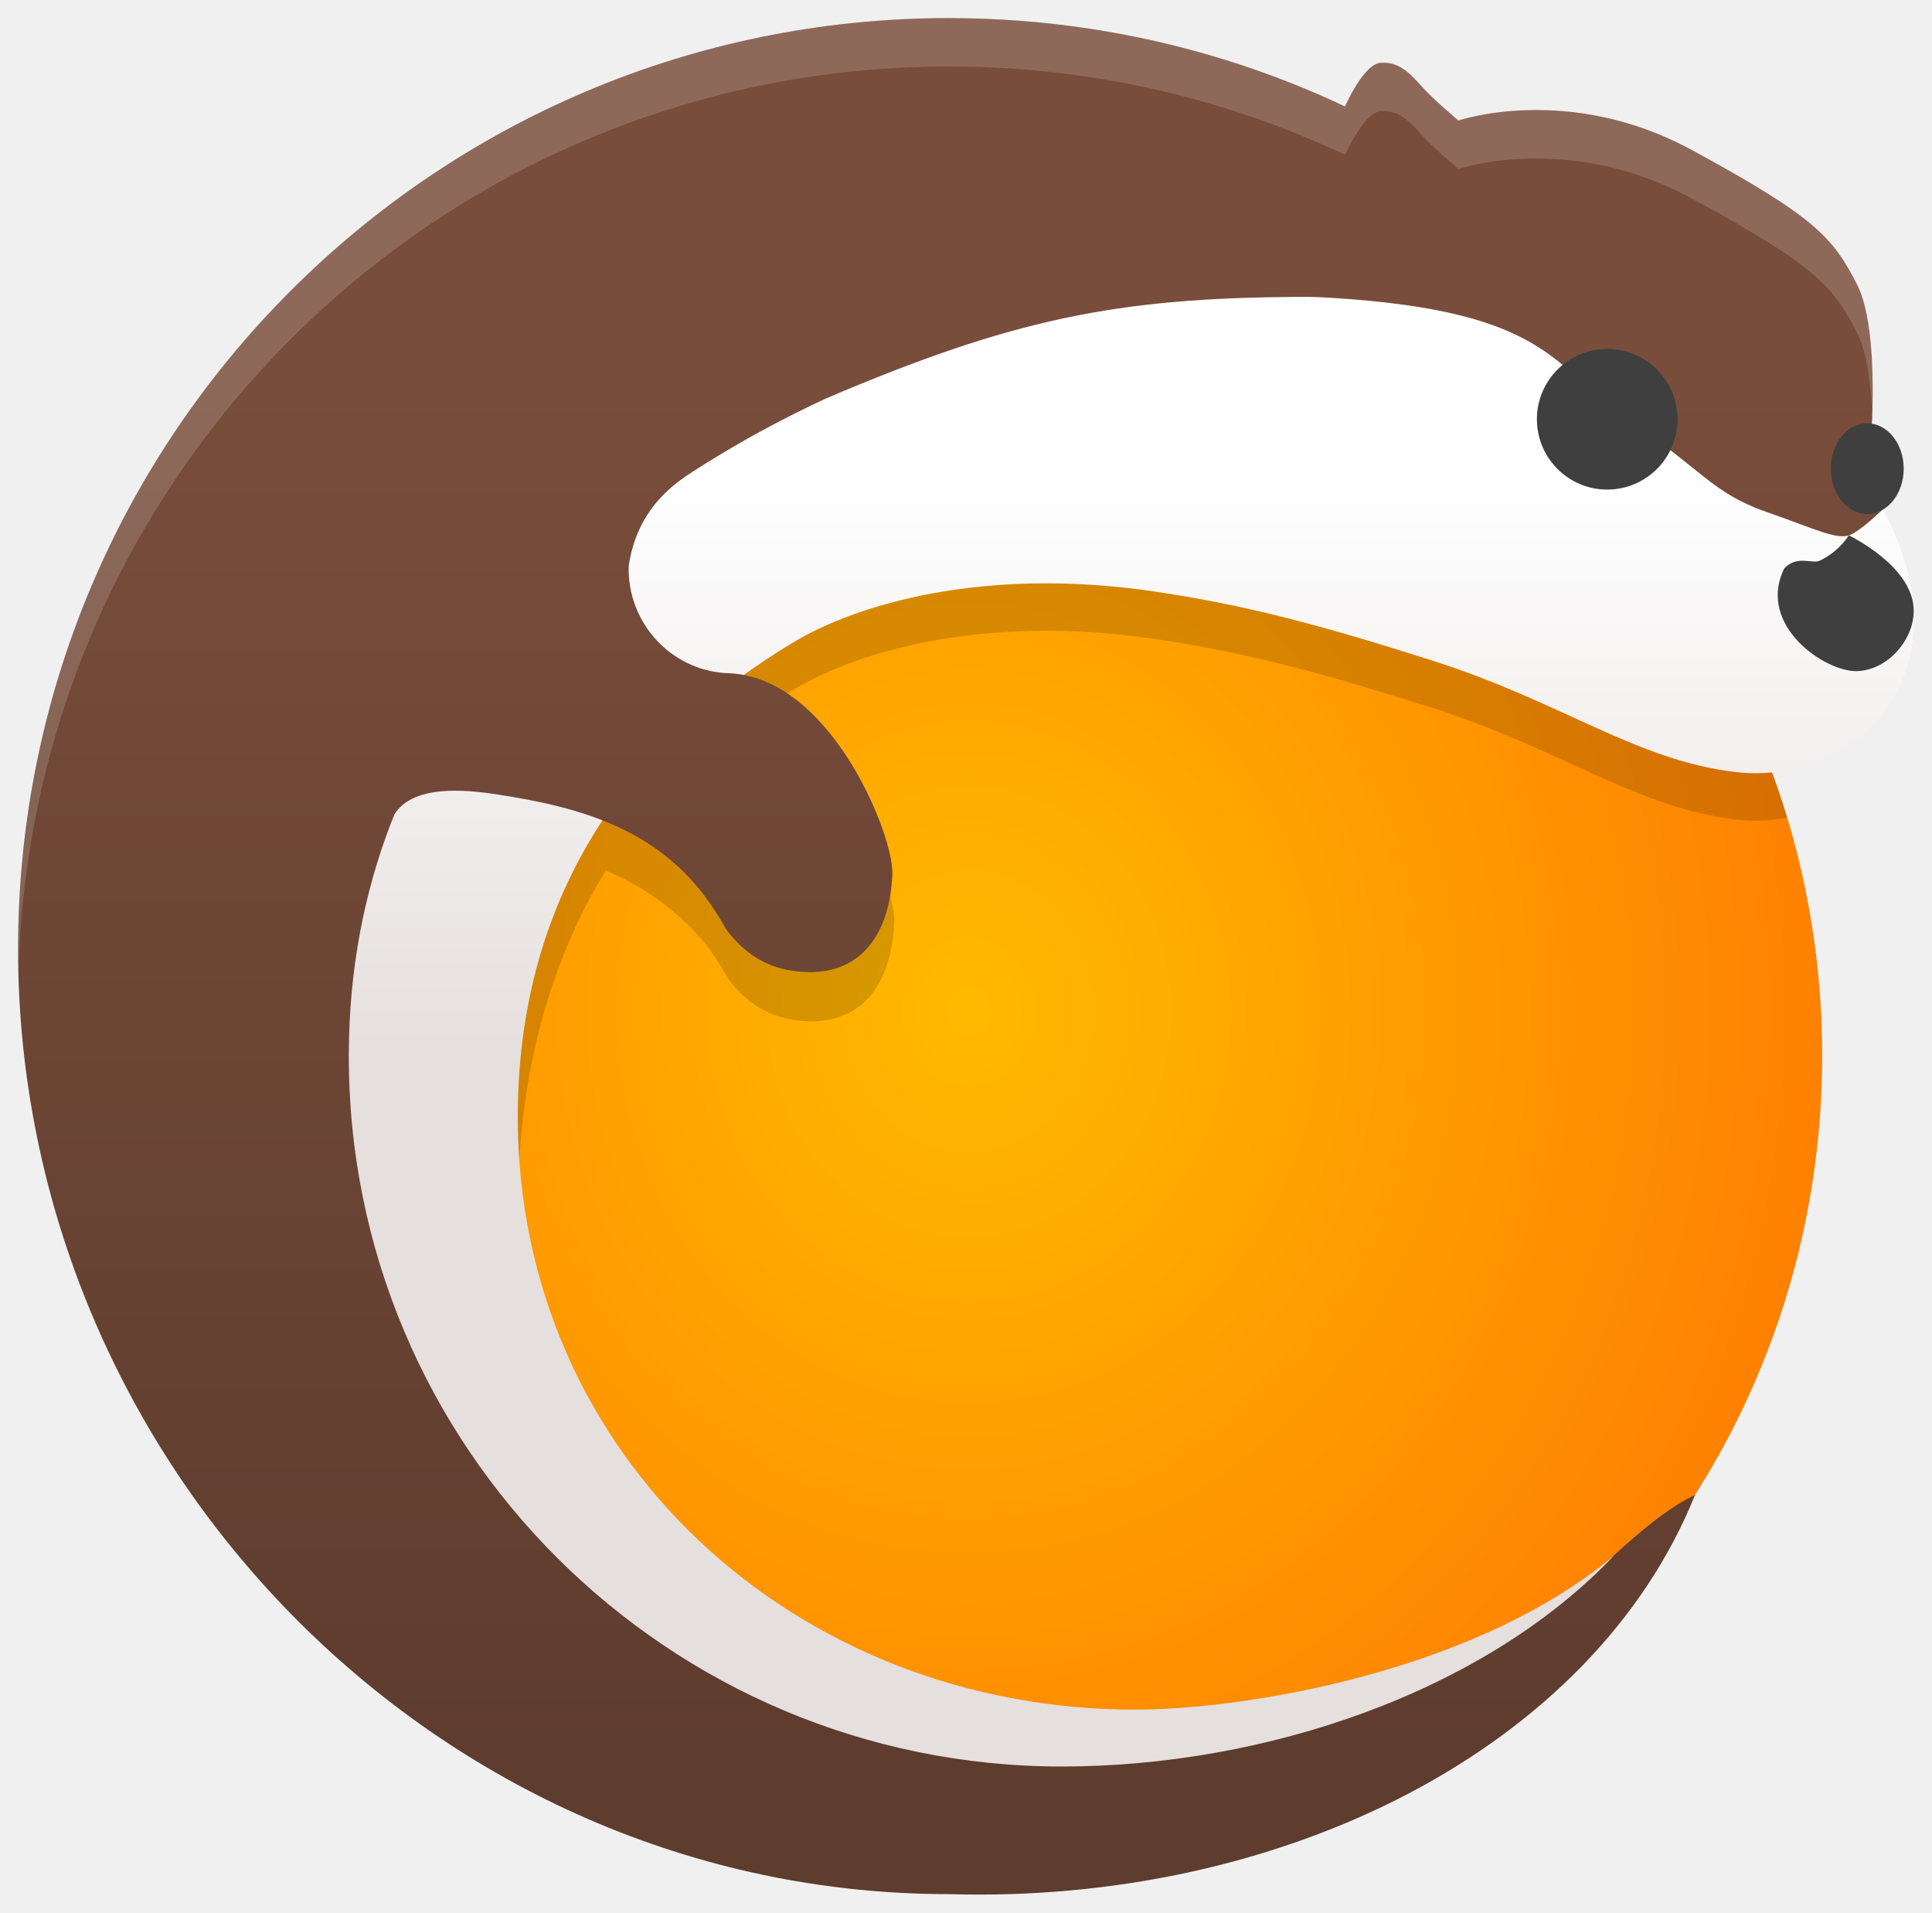
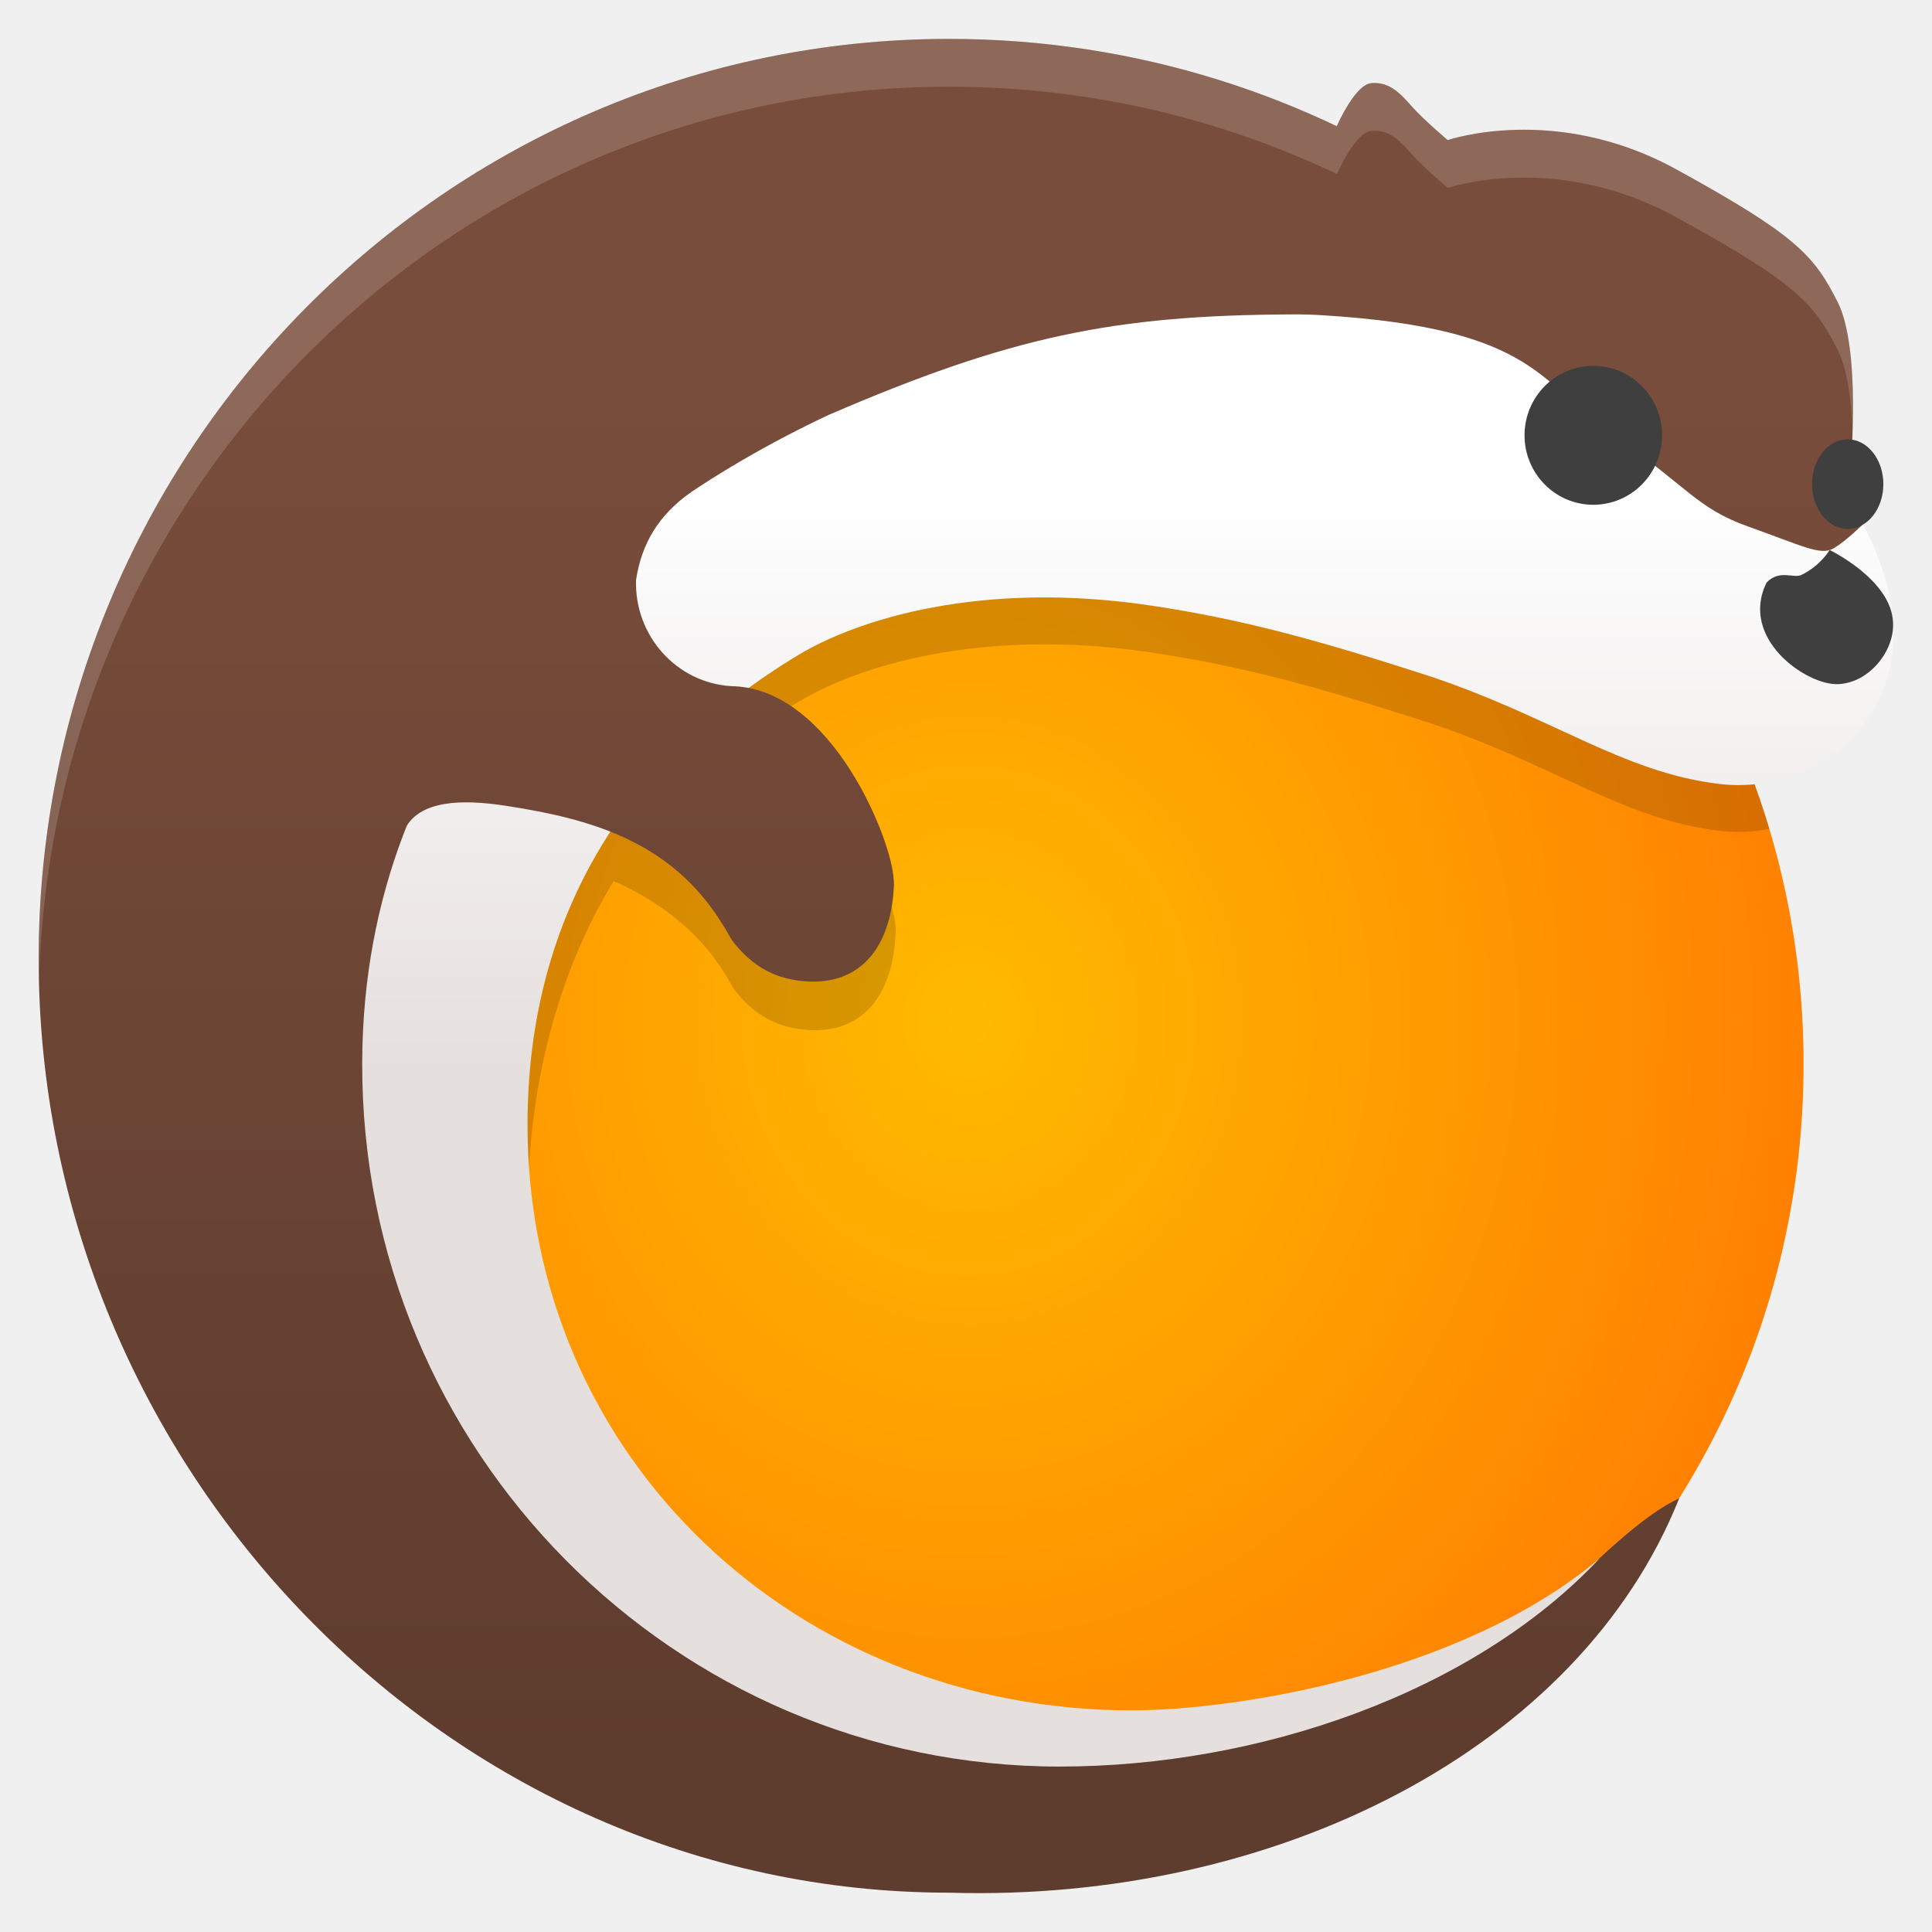
- <svg xmlns="http://www.w3.org/2000/svg" xmlns:xlink="http://www.w3.org/1999/xlink" width="213.734" height="211.559" id="svg2" version="1.1">
-   <defs id="defs4">
+ <svg xmlns="http://www.w3.org/2000/svg" xmlns:xlink="http://www.w3.org/1999/xlink" width="256" height="256" version="1.1" viewBox="0 0 256 256" id="svg30">
+   <defs id="defs34">
    <linearGradient id="linearGradient4520">
-       <stop style="stop-color:#794d3b;stop-opacity:1;" offset="0" id="stop4522" />
-       <stop style="stop-color:#5e3c2e;stop-opacity:1;" offset="1" id="stop4524" />
-     </linearGradient>
-     <linearGradient id="linearGradient4477">
-       <stop style="stop-color:#794d3b;stop-opacity:1;" offset="0" id="stop4479" />
-       <stop style="stop-color:#5e3c2e;stop-opacity:1;" offset="1" id="stop4481" />
+       <stop id="stop4522" offset="0" style="stop-color:#794d3b;stop-opacity:1;" />
+       <stop id="stop4524" offset="1" style="stop-color:#5e3c2e;stop-opacity:1;" />
    </linearGradient>
    <linearGradient id="linearGradient4214">
-       <stop style="stop-color:#e5dfdd;stop-opacity:1;" offset="0" id="stop4216" />
-       <stop style="stop-color:#ffffff;stop-opacity:1;" offset="1" id="stop4218" />
+       <stop id="stop4216" offset="0" style="stop-color:#e5dfdd;stop-opacity:1;" />
+       <stop id="stop4218" offset="1" style="stop-color:#ffffff;stop-opacity:1;" />
    </linearGradient>
    <linearGradient id="linearGradient4146">
-       <stop style="stop-color:#ffba00;stop-opacity:1;" offset="0" id="stop4148" />
-       <stop style="stop-color:#ff7f02;stop-opacity:1;" offset="1" id="stop4150" />
+       <stop id="stop4148" offset="0" style="stop-color:#ffba00;stop-opacity:1;" />
+       <stop id="stop4150" offset="1" style="stop-color:#ff7f02;stop-opacity:1;" />
    </linearGradient>
-     <linearGradient id="linearGradient4214-8">
-       <stop style="stop-color:#e5dfdd;stop-opacity:1;" offset="0" id="stop4216-2" />
-       <stop style="stop-color:#ffffff;stop-opacity:1;" offset="1" id="stop4218-6" />
-     </linearGradient>
-     <radialGradient xlink:href="#linearGradient4146-2" id="radialGradient4354-0" gradientUnits="userSpaceOnUse" gradientTransform="matrix(1.267778,0.01426727,-0.01587862,1.410295,-99.3015,42.05801)" cx="365.896" cy="-121.309" fx="365.896" fy="-121.309" r="77.057" />
-     <linearGradient id="linearGradient4146-2">
-       <stop style="stop-color:#ffba00;stop-opacity:1;" offset="0" id="stop4148-0" />
-       <stop style="stop-color:#ff7f02;stop-opacity:1;" offset="1" id="stop4150-8" />
-     </linearGradient>
-     <linearGradient id="linearGradient4146-2-0">
-       <stop style="stop-color:#ffba00;stop-opacity:1;" offset="0" id="stop4148-0-5" />
-       <stop style="stop-color:#ff7f02;stop-opacity:1;" offset="1" id="stop4150-8-5" />
-     </linearGradient>
-     <linearGradient xlink:href="#linearGradient4214" id="linearGradient4468" gradientUnits="userSpaceOnUse" x1="369.239" y1="-117.549" x2="423.442" y2="-171.752" gradientTransform="translate(0,564.6657)" />
-     <radialGradient xlink:href="#linearGradient4146" id="radialGradient4475" gradientUnits="userSpaceOnUse" gradientTransform="matrix(1.267778,0.01426727,-0.01587862,1.410295,-99.3015,606.7237)" cx="365.896" cy="-121.309" fx="365.896" fy="-121.309" r="77.057" />
-     <linearGradient xlink:href="#linearGradient4520" id="linearGradient4526" x1="332.25" y1="369.857" x2="332.25" y2="522.875" gradientUnits="userSpaceOnUse" />
-     <linearGradient xlink:href="#linearGradient4520" id="linearGradient4528" x1="332.25" y1="369.857" x2="332.25" y2="522.875" gradientUnits="userSpaceOnUse" />
-     <linearGradient xlink:href="#linearGradient4520" id="linearGradient4530" x1="332.25" y1="369.857" x2="332.25" y2="522.875" gradientUnits="userSpaceOnUse" />
-     <radialGradient xlink:href="#linearGradient4146-4" id="radialGradient4544-0" gradientUnits="userSpaceOnUse" gradientTransform="matrix(1.267778,0.01426727,-0.01587862,1.410295,-99.3015,606.7237)" cx="365.896" cy="-121.309" fx="365.896" fy="-121.309" r="77.057" />
-     <linearGradient id="linearGradient4146-4">
-       <stop style="stop-color:#ffba00;stop-opacity:1;" offset="0" id="stop4148-2" />
-       <stop style="stop-color:#ff7f02;stop-opacity:1;" offset="1" id="stop4150-1" />
-     </linearGradient>
-     <linearGradient xlink:href="#linearGradient4520-7" id="linearGradient4546-2" gradientUnits="userSpaceOnUse" x1="332.25" y1="369.857" x2="332.25" y2="522.875" />
-     <linearGradient id="linearGradient4520-7">
-       <stop style="stop-color:#794d3b;stop-opacity:1;" offset="0" id="stop4522-7" />
-       <stop style="stop-color:#5e3c2e;stop-opacity:1;" offset="1" id="stop4524-9" />
-     </linearGradient>
-     <linearGradient xlink:href="#linearGradient4520-7" id="linearGradient4548-5" gradientUnits="userSpaceOnUse" x1="332.25" y1="369.857" x2="332.25" y2="522.875" />
-     <linearGradient id="linearGradient4929">
-       <stop style="stop-color:#794d3b;stop-opacity:1;" offset="0" id="stop4931" />
-       <stop style="stop-color:#5e3c2e;stop-opacity:1;" offset="1" id="stop4933" />
-     </linearGradient>
-     <linearGradient xlink:href="#linearGradient4214-4" id="linearGradient4550-5" gradientUnits="userSpaceOnUse" gradientTransform="translate(0,564.6657)" x1="369.239" y1="-117.549" x2="369.239" y2="-183.117" />
-     <linearGradient id="linearGradient4214-4">
-       <stop style="stop-color:#e5dfdd;stop-opacity:1;" offset="0" id="stop4216-0" />
-       <stop style="stop-color:#ffffff;stop-opacity:1;" offset="1" id="stop4218-3" />
-     </linearGradient>
-     <linearGradient xlink:href="#linearGradient4520-7" id="linearGradient4552-4" gradientUnits="userSpaceOnUse" x1="332.25" y1="369.857" x2="332.25" y2="522.875" />
-     <linearGradient id="linearGradient4940">
-       <stop style="stop-color:#794d3b;stop-opacity:1;" offset="0" id="stop4942" />
-       <stop style="stop-color:#5e3c2e;stop-opacity:1;" offset="1" id="stop4944" />
-     </linearGradient>
-     <linearGradient xlink:href="#linearGradient4520-7" id="linearGradient5024" gradientUnits="userSpaceOnUse" x1="332.25" y1="369.857" x2="332.25" y2="522.875" />
-     <linearGradient id="linearGradient4146-4-9">
-       <stop style="stop-color:#ffba00;stop-opacity:1;" offset="0" id="stop4148-2-8" />
-       <stop style="stop-color:#ff7f02;stop-opacity:1;" offset="1" id="stop4150-1-5" />
-     </linearGradient>
-     <linearGradient id="linearGradient4520-7-6">
-       <stop style="stop-color:#794d3b;stop-opacity:1;" offset="0" id="stop4522-7-0" />
-       <stop style="stop-color:#5e3c2e;stop-opacity:1;" offset="1" id="stop4524-9-7" />
-     </linearGradient>
-     <linearGradient id="linearGradient5095">
-       <stop style="stop-color:#794d3b;stop-opacity:1;" offset="0" id="stop5097" />
-       <stop style="stop-color:#5e3c2e;stop-opacity:1;" offset="1" id="stop5099" />
-     </linearGradient>
-     <linearGradient id="linearGradient4214-4-2">
-       <stop style="stop-color:#e5dfdd;stop-opacity:1;" offset="0" id="stop4216-0-6" />
-       <stop style="stop-color:#ffffff;stop-opacity:1;" offset="1" id="stop4218-3-4" />
-     </linearGradient>
-     <linearGradient id="linearGradient5106">
-       <stop style="stop-color:#794d3b;stop-opacity:1;" offset="0" id="stop5108" />
-       <stop style="stop-color:#5e3c2e;stop-opacity:1;" offset="1" id="stop5110" />
-     </linearGradient>
-     <linearGradient id="linearGradient4520-7-6-2">
-       <stop style="stop-color:#794d3b;stop-opacity:1;" offset="0" id="stop4522-7-0-6" />
-       <stop style="stop-color:#5e3c2e;stop-opacity:1;" offset="1" id="stop4524-9-7-0" />
-     </linearGradient>
-     <linearGradient id="linearGradient4214-4-2-4">
-       <stop style="stop-color:#e5dfdd;stop-opacity:1;" offset="0" id="stop4216-0-6-6" />
-       <stop style="stop-color:#ffffff;stop-opacity:1;" offset="1" id="stop4218-3-4-7" />
-     </linearGradient>
-     <linearGradient id="linearGradient5212">
-       <stop style="stop-color:#794d3b;stop-opacity:1;" offset="0" id="stop5214" />
-       <stop style="stop-color:#5e3c2e;stop-opacity:1;" offset="1" id="stop5216" />
-     </linearGradient>
-     <linearGradient id="linearGradient5219">
-       <stop style="stop-color:#794d3b;stop-opacity:1;" offset="0" id="stop5221" />
-       <stop style="stop-color:#5e3c2e;stop-opacity:1;" offset="1" id="stop5223" />
-     </linearGradient>
-     <radialGradient xlink:href="#linearGradient4146-4-9-7" id="radialGradient4544-0-6-4" gradientUnits="userSpaceOnUse" gradientTransform="matrix(1.267778,0.01426727,-0.01587862,1.410295,-99.3015,606.7237)" cx="365.896" cy="-121.309" fx="365.896" fy="-121.309" r="77.057" />
-     <linearGradient id="linearGradient4146-4-9-7">
-       <stop style="stop-color:#ffba00;stop-opacity:1;" offset="0" id="stop4148-2-8-8" />
-       <stop style="stop-color:#ff7f02;stop-opacity:1;" offset="1" id="stop4150-1-5-8" />
-     </linearGradient>
-     <linearGradient id="linearGradient4146-4-9-7-8">
-       <stop style="stop-color:#ffba00;stop-opacity:1;" offset="0" id="stop4148-2-8-8-5" />
-       <stop style="stop-color:#ff7f02;stop-opacity:1;" offset="1" id="stop4150-1-5-8-8" />
-     </linearGradient>
-     <linearGradient id="linearGradient4520-7-6-2-8">
-       <stop style="stop-color:#794d3b;stop-opacity:1;" offset="0" id="stop4522-7-0-6-7" />
-       <stop style="stop-color:#5e3c2e;stop-opacity:1;" offset="1" id="stop4524-9-7-0-3" />
-     </linearGradient>
-     <linearGradient id="linearGradient5349">
-       <stop style="stop-color:#794d3b;stop-opacity:1;" offset="0" id="stop5351" />
-       <stop style="stop-color:#5e3c2e;stop-opacity:1;" offset="1" id="stop5353" />
-     </linearGradient>
-     <linearGradient id="linearGradient4214-4-2-4-0">
-       <stop style="stop-color:#e5dfdd;stop-opacity:1;" offset="0" id="stop4216-0-6-6-8" />
-       <stop style="stop-color:#ffffff;stop-opacity:1;" offset="1" id="stop4218-3-4-7-1" />
-     </linearGradient>
-     <linearGradient id="linearGradient5360">
-       <stop style="stop-color:#794d3b;stop-opacity:1;" offset="0" id="stop5362" />
-       <stop style="stop-color:#5e3c2e;stop-opacity:1;" offset="1" id="stop5364" />
-     </linearGradient>
-     <linearGradient id="linearGradient4146-4-9-7-8-0">
-       <stop style="stop-color:#ffba00;stop-opacity:1;" offset="0" id="stop4148-2-8-8-5-1" />
-       <stop style="stop-color:#ff7f02;stop-opacity:1;" offset="1" id="stop4150-1-5-8-8-2" />
-     </linearGradient>
-     <linearGradient id="linearGradient4520-7-6-2-8-7">
-       <stop style="stop-color:#794d3b;stop-opacity:1;" offset="0" id="stop4522-7-0-6-7-0" />
-       <stop style="stop-color:#5e3c2e;stop-opacity:1;" offset="1" id="stop4524-9-7-0-3-2" />
-     </linearGradient>
-     <linearGradient id="linearGradient5463">
-       <stop style="stop-color:#794d3b;stop-opacity:1;" offset="0" id="stop5465" />
-       <stop style="stop-color:#5e3c2e;stop-opacity:1;" offset="1" id="stop5467" />
-     </linearGradient>
-     <linearGradient id="linearGradient4214-4-2-4-0-0">
-       <stop style="stop-color:#e5dfdd;stop-opacity:1;" offset="0" id="stop4216-0-6-6-8-3" />
-       <stop style="stop-color:#ffffff;stop-opacity:1;" offset="1" id="stop4218-3-4-7-1-7" />
-     </linearGradient>
-     <linearGradient id="linearGradient5474">
-       <stop style="stop-color:#794d3b;stop-opacity:1;" offset="0" id="stop5476" />
-       <stop style="stop-color:#5e3c2e;stop-opacity:1;" offset="1" id="stop5478" />
-     </linearGradient>
-     <linearGradient id="linearGradient4146-4-9-7-8-0-1">
-       <stop style="stop-color:#ffba00;stop-opacity:1;" offset="0" id="stop4148-2-8-8-5-1-8" />
-       <stop style="stop-color:#ff7f02;stop-opacity:1;" offset="1" id="stop4150-1-5-8-8-2-3" />
-     </linearGradient>
-     <linearGradient id="linearGradient4520-7-6-2-8-7-3">
-       <stop style="stop-color:#794d3b;stop-opacity:1;" offset="0" id="stop4522-7-0-6-7-0-6" />
-       <stop style="stop-color:#5e3c2e;stop-opacity:1;" offset="1" id="stop4524-9-7-0-3-2-2" />
-     </linearGradient>
-     <linearGradient id="linearGradient5577">
-       <stop style="stop-color:#794d3b;stop-opacity:1;" offset="0" id="stop5579" />
-       <stop style="stop-color:#5e3c2e;stop-opacity:1;" offset="1" id="stop5581" />
-     </linearGradient>
-     <linearGradient id="linearGradient4214-4-2-4-0-0-8">
-       <stop style="stop-color:#e5dfdd;stop-opacity:1;" offset="0" id="stop4216-0-6-6-8-3-4" />
-       <stop style="stop-color:#ffffff;stop-opacity:1;" offset="1" id="stop4218-3-4-7-1-7-1" />
-     </linearGradient>
-     <linearGradient id="linearGradient5588">
-       <stop style="stop-color:#794d3b;stop-opacity:1;" offset="0" id="stop5590" />
-       <stop style="stop-color:#5e3c2e;stop-opacity:1;" offset="1" id="stop5592" />
-     </linearGradient>
+     <radialGradient r="77.057" fy="-121.309" fx="365.896" cy="-121.309" cx="365.896" gradientTransform="matrix(1.267778,0.01426727,-0.01587862,1.410295,-99.3015,42.05801)" gradientUnits="userSpaceOnUse" id="radialGradient4354-0" xlink:href="#linearGradient4146" />
+     <linearGradient gradientTransform="translate(0,564.6657)" y2="-171.752" x2="423.442" y1="-117.549" x1="369.239" gradientUnits="userSpaceOnUse" id="linearGradient4468" xlink:href="#linearGradient4214" />
+     <radialGradient r="77.057" fy="-121.309" fx="365.896" cy="-121.309" cx="365.896" gradientTransform="matrix(1.267778,0.01426727,-0.01587862,1.410295,-99.3015,606.7237)" gradientUnits="userSpaceOnUse" id="radialGradient4475" xlink:href="#linearGradient4146" />
+     <linearGradient gradientUnits="userSpaceOnUse" y2="522.875" x2="332.25" y1="369.857" x1="332.25" id="linearGradient4526" xlink:href="#linearGradient4520" />
+     <radialGradient r="77.057" fy="-121.309" fx="365.896" cy="-121.309" cx="365.896" gradientTransform="matrix(1.267778,0.01426727,-0.01587862,1.410295,-99.3015,606.7237)" gradientUnits="userSpaceOnUse" id="radialGradient4544-0" xlink:href="#linearGradient4146" />
+     <linearGradient y2="-183.117" x2="369.239" y1="-117.549" x1="369.239" gradientTransform="translate(0,564.6657)" gradientUnits="userSpaceOnUse" id="linearGradient4550-5" xlink:href="#linearGradient4214" />
+     <radialGradient r="77.057" fy="-121.309" fx="365.896" cy="-121.309" cx="365.896" gradientTransform="matrix(1.267778,0.01426727,-0.01587862,1.410295,-99.3015,606.7237)" gradientUnits="userSpaceOnUse" id="radialGradient4544-0-6-4" xlink:href="#linearGradient4146" />
+     <linearGradient xlink:href="#linearGradient4520" id="linearGradient1049" gradientUnits="userSpaceOnUse" x1="332.25" y1="369.857" x2="332.25" y2="522.875" />
+     <linearGradient xlink:href="#linearGradient4520" id="linearGradient1051" gradientUnits="userSpaceOnUse" x1="332.25" y1="369.857" x2="332.25" y2="522.875" />
  </defs>
-   <g id="layer1" transform="translate(-265.1803,-420.4016)">
-     <g id="g4532-1" transform="translate(5.877096,91.42611)">
-       <path id="path2996-71-2" d="m 421.126,370.596 -0.222,7.937 -59.069,4.647 -44.514,28.901 -10.548,48.313 c 0,0 7.17,31.227 13.289,37.556 6.119,6.33 18.771,24.483 34.384,27.648 15.613,3.165 28.905,6.742 41.564,3.577 12.659,-3.165 21.108,-6.958 21.108,-6.958 l 5.274,-2.532 c 0,0 -1.298,1.137 -3.381,2.598 25.191,-16.15 41.877,-44.403 41.877,-76.548 0,-31.236 -15.756,-58.786 -39.762,-75.138 z" style="fill:url(#radialGradient4544-0);fill-opacity:1;stroke:none" />
-       <path id="path3970-2-2" d="m 407.736,341.565 c 0,0 2.226,-5.492 4.304,-5.64 2.078,-0.148 3.265,1.187 4.601,2.672 1.336,1.484 4.007,3.71 4.007,3.71 0,0 12.17,-4.156 25.825,3.265 13.655,7.421 15.584,9.647 18.256,14.842 2.672,5.195 1.484,18.256 1.484,18.256 l 1.596,7.792 -3.377,4.378 -23.747,-4.007 -28.348,-20.927 z" style="fill:url(#linearGradient4546-2);fill-opacity:1;stroke:none" />
-       <path id="path2996-71-9-9" d="m 421.141,370.599 -4.719,6.438 -54.562,6.125 -44.531,28.906 -10.531,48.312 c 0,0 7.163,31.233 13.281,37.562 6.119,6.33 18.762,24.491 34.375,27.656 15.613,3.165 28.904,6.727 41.562,3.562 12.659,-3.165 21.125,-6.938 21.125,-6.938 l 5.281,-2.531 c 0,0 -1.323,1.133 -3.406,2.594 2.853,-1.829 5.596,-3.841 8.219,-5.969 -14.618,9.149 -32.447,13.748 -42.562,13.75 -37.585,0 -68.062,-30.446 -68.062,-68.031 0,-13.269 3.204,-26.229 9.719,-36.781 4.588,1.97 9.419,5.32 12.469,10.219 0.491,0.707 0.828,1.518 1.375,2.188 2.692,3.294 5.6,4.147 8.531,4.281 6.264,0.182 9.221,-4.494 9.5,-10.781 0.008,-0.493 0.045,-0.247 0.011,-0.678 -0.198,-4.19 -6.373,-19.672 -16.636,-21.447 1.796,-1.382 3.668,-2.674 5.625,-3.844 6.61,-3.951 20.654,-8.435 40.125,-5.5 9.875,1.489 17.965,3.617 30.438,7.594 14.475,4.616 22.519,11.062 33.656,12.344 1.874,0.216 3.766,0.13 5.594,-0.219 -6.073,-20.1 -18.904,-37.252 -35.875,-48.812 z" style="fill:#000000;fill-opacity:0.157;stroke:none" />
-       <path id="path2996-7-5-8" d="m 364.271,330.976 c -56.867,0 -102.968,46.101 -102.968,102.968 0,56.867 46.312,104.535 102.968,104.542 36.962,1.099 71.25,-16.112 82.552,-44.152 -4.17,1.924 -8.757,6.56 -12.216,9.594 -6.521,5.721 -13.596,6.88 -22.59,11.564 -17.433,9.08 -36.288,7.874 -53.877,4.01 -14.297,-3.141 -29.978,-10.133 -38.393,-21.316 -8.415,-11.184 -13.355,-37.742 -13.355,-37.742 l 10.6,-48.552 44.734,-29.044 59.361,-4.67 0.223,-7.976 c 8.961,6.104 16.776,13.767 23.062,22.59 h 14.299 c -15.883,-36.38 -52.168,-61.815 -94.401,-61.815 z" style="fill:url(#linearGradient4548-5);fill-opacity:1;stroke:none" />
-       <path id="path3004-7-2" d="m 402.892,361.817 c -19.941,0.102 -31.554,2.413 -52.246,11.247 -26.251,12.212 -52.607,35.077 -52.755,72.449 -0.173,43.553 35.315,78.856 78.869,78.856 22.506,0 46.742,-8.221 61.108,-23.342 -15.462,12.947 -40.943,17.048 -52.974,17.051 -37.585,0 -68.309,-27.961 -68.309,-65.546 0,-23.748 11.64,-41.243 30.606,-52.58 6.61,-3.951 20.645,-8.445 40.117,-5.51 9.875,1.489 17.963,3.619 30.435,7.596 14.475,4.616 22.538,11.063 33.675,12.345 12.684,1.459 26.083,-10.493 16.188,-29.084 0,0 -1.794,1.79 -3.293,2.689 -1.499,0.9 -3.593,-0.289 -9.59,-2.388 -5.997,-2.099 -6.9,-4.509 -15.296,-10.206 -8.396,-5.697 -8.392,-11.987 -32.98,-13.486 -1.153,-0.07 -2.345,-0.104 -3.555,-0.092 z" style="fill:url(#linearGradient4550-5);fill-opacity:1;stroke:none" />
-       <path transform="matrix(0.4355232,0,0,0.4355232,200.9913,207.8893)" d="m 560,384.505 c 0,9.862 -7.995,17.857 -17.857,17.857 -9.862,0 -17.857,-7.995 -17.857,-17.857 0,-9.862 7.995,-17.857 17.857,-17.857 9.862,0 17.857,7.995 17.857,17.857 z" id="path3026-6-2" style="fill:#3f3f3f;fill-opacity:1;stroke:none" />
-       <path transform="matrix(0.2257675,0,0,0.2808408,343.4773,272.8314)" d="m 560,384.505 c 0,9.862 -7.995,17.857 -17.857,17.857 -9.862,0 -17.857,-7.995 -17.857,-17.857 0,-9.862 7.995,-17.857 17.857,-17.857 9.862,0 17.857,7.995 17.857,17.857 z" id="path3026-4-1-7" style="fill:#3f3f3f;fill-opacity:1;stroke:none" />
-       <path id="path3889-4-8" d="m 334.292,381.213 c -5.067,1.234 -17.416,4.233 -24.752,14.19 -7.046,9.563 -6.474,20.712 -6.631,23.681 2.04,-3.285 7.627,-2.819 11.478,-2.223 9.081,1.405 18.393,3.822 24.215,13.174 0.491,0.707 0.839,1.524 1.386,2.193 2.692,3.294 5.602,4.139 8.533,4.274 6.264,0.182 9.221,-4.493 9.5,-10.78 0.008,-0.493 0.002,-0.257 -0.033,-0.689 -0.207,-4.378 -6.927,-21.079 -18.013,-21.593 -0.124,-0.004 -0.249,-0.003 -0.371,-0.011 -6.149,-0.376 -10.928,-5.613 -10.749,-11.865 0.617,-4.05 2.508,-7.253 6.218,-9.852 z" style="fill:url(#linearGradient5024);fill-opacity:1;stroke:none" />
-       <path id="path3950-2-5" d="m 463.83,388.188 c 0,0 -1.01,1.745 -3.187,2.791 -0.894,0.429 -2.464,-0.648 -3.938,0.849 -3.129,6.281 4.515,11.525 8.077,11.377 3.562,-0.148 6.372,-3.737 6.224,-6.854 -0.148,-4.824 -7.176,-8.162 -7.176,-8.162 z" style="fill:#3f3f3f;fill-opacity:1;stroke:none" />
-       <path id="path2996-7-8-5-3-8" d="m 364.271,330.976 c -56.867,0 -102.968,46.101 -102.968,102.968 0,0.889 0.017,1.766 0.04,2.65 1.43,-55.62 46.963,-100.265 102.928,-100.265 15.678,0 30.543,3.505 43.842,9.773 0.707,-1.526 2.354,-4.715 3.936,-4.828 2.078,-0.148 3.256,1.192 4.591,2.676 1.336,1.484 4.014,3.713 4.014,3.713 0,0 12.163,-4.154 25.817,3.267 13.655,7.421 15.589,9.642 18.261,14.837 1.112,2.162 1.554,5.686 1.692,9.065 0.145,-4.272 0.06,-11.01 -1.692,-14.417 -2.672,-5.195 -4.606,-7.416 -18.261,-14.837 -13.655,-7.421 -25.817,-3.267 -25.817,-3.267 0,0 -2.678,-2.228 -4.014,-3.713 -1.336,-1.484 -2.514,-2.825 -4.591,-2.676 -1.581,0.113 -3.229,3.301 -3.936,4.828 -13.299,-6.269 -28.165,-9.773 -43.842,-9.773 z" style="fill:#ffffff;fill-opacity:0.157;stroke:none" />
+   <g transform="matrix(1.171756,0,0,1.183746,-307.9482,-494.8652)" id="layer1">
+     <g transform="translate(5.877096,91.42611)" id="g4532-1">
+       <path style="fill:url(#radialGradient4544-0);fill-opacity:1;stroke:none" d="m 421.126,370.596 -0.222,7.937 -59.069,4.647 -44.514,28.901 -10.548,48.313 c 0,0 7.17,31.227 13.289,37.556 6.119,6.33 18.771,24.483 34.384,27.648 15.613,3.165 28.905,6.742 41.564,3.577 12.659,-3.165 21.108,-6.958 21.108,-6.958 l 5.274,-2.532 c 0,0 -1.298,1.137 -3.381,2.598 25.191,-16.15 41.877,-44.403 41.877,-76.548 0,-31.236 -15.756,-58.786 -39.762,-75.138 z" id="path2996-71-2" />
+       <path style="fill:url(#linearGradient1049);fill-opacity:1;stroke:none" d="m 407.736,341.565 c 0,0 2.226,-5.492 4.304,-5.64 2.078,-0.148 3.265,1.187 4.601,2.672 1.336,1.484 4.007,3.71 4.007,3.71 0,0 12.17,-4.156 25.825,3.265 13.655,7.421 15.584,9.647 18.256,14.842 2.672,5.195 1.484,18.256 1.484,18.256 l 1.596,7.792 -3.377,4.378 -23.747,-4.007 -28.348,-20.927 z" id="path3970-2-2" />
+       <path style="fill:#000000;fill-opacity:0.157;stroke:none" d="m 421.141,370.599 -4.719,6.438 -54.562,6.125 -44.531,28.906 -10.531,48.312 c 0,0 7.163,31.233 13.281,37.562 6.119,6.33 18.762,24.491 34.375,27.656 15.613,3.165 28.904,6.727 41.562,3.562 12.659,-3.165 21.125,-6.938 21.125,-6.938 l 5.281,-2.531 c 0,0 -1.323,1.133 -3.406,2.594 2.853,-1.829 5.596,-3.841 8.219,-5.969 -14.618,9.149 -32.447,13.748 -42.562,13.75 -37.585,0 -68.062,-30.446 -68.062,-68.031 0,-13.269 3.204,-26.229 9.719,-36.781 4.588,1.97 9.419,5.32 12.469,10.219 0.491,0.707 0.828,1.518 1.375,2.188 2.692,3.294 5.6,4.147 8.531,4.281 6.264,0.182 9.221,-4.494 9.5,-10.781 0.008,-0.493 0.045,-0.247 0.011,-0.678 -0.198,-4.19 -6.373,-19.672 -16.636,-21.447 1.796,-1.382 3.668,-2.674 5.625,-3.844 6.61,-3.951 20.654,-8.435 40.125,-5.5 9.875,1.489 17.965,3.617 30.438,7.594 14.475,4.616 22.519,11.062 33.656,12.344 1.874,0.216 3.766,0.13 5.594,-0.219 -6.073,-20.1 -18.904,-37.252 -35.875,-48.812 z" id="path2996-71-9-9" />
+       <path style="fill:url(#linearGradient1051);fill-opacity:1;stroke:none" d="m 364.271,330.976 c -56.867,0 -102.968,46.101 -102.968,102.968 0,56.867 46.312,104.535 102.968,104.542 36.962,1.099 71.25,-16.112 82.552,-44.152 -4.17,1.924 -8.757,6.56 -12.216,9.594 -6.521,5.721 -13.596,6.88 -22.59,11.564 -17.433,9.08 -36.288,7.874 -53.877,4.01 -14.297,-3.141 -29.978,-10.133 -38.393,-21.316 -8.415,-11.184 -13.355,-37.742 -13.355,-37.742 l 10.6,-48.552 44.734,-29.044 59.361,-4.67 0.223,-7.976 c 8.961,6.104 16.776,13.767 23.062,22.59 h 14.299 c -15.883,-36.38 -52.168,-61.815 -94.401,-61.815 z" id="path2996-7-5-8" />
+       <path style="fill:url(#linearGradient4550-5);fill-opacity:1;stroke:none" d="m 402.892,361.817 c -19.941,0.102 -31.554,2.413 -52.246,11.247 -26.251,12.212 -52.607,35.077 -52.755,72.449 -0.173,43.553 35.315,78.856 78.869,78.856 22.506,0 46.742,-8.221 61.108,-23.342 -15.462,12.947 -40.943,17.048 -52.974,17.051 -37.585,0 -68.309,-27.961 -68.309,-65.546 0,-23.748 11.64,-41.243 30.606,-52.58 6.61,-3.951 20.645,-8.445 40.117,-5.51 9.875,1.489 17.963,3.619 30.435,7.596 14.475,4.616 22.538,11.063 33.675,12.345 12.684,1.459 26.083,-10.493 16.188,-29.084 0,0 -1.794,1.79 -3.293,2.689 -1.499,0.9 -3.593,-0.289 -9.59,-2.388 -5.997,-2.099 -6.9,-4.509 -15.296,-10.206 -8.396,-5.697 -8.392,-11.987 -32.98,-13.486 -1.153,-0.07 -2.345,-0.104 -3.555,-0.092 z" id="path3004-7-2" />
+       <circle style="fill:#3f3f3f;fill-opacity:1;stroke:none" id="path3026-6-2" transform="matrix(0.4355232,0,0,0.4355232,200.9913,207.8893)" cx="542.143" cy="384.505" r="17.857" />
+       <circle style="fill:#3f3f3f;fill-opacity:1;stroke:none" id="path3026-4-1-7" transform="matrix(0.2257675,0,0,0.2808408,343.4773,272.8314)" cx="542.143" cy="384.505" r="17.857" />
+       <path style="fill:url(#linearGradient4526);fill-opacity:1;stroke:none" d="m 334.292,381.213 c -5.067,1.234 -17.416,4.233 -24.752,14.19 -7.046,9.563 -6.474,20.712 -6.631,23.681 2.04,-3.285 7.627,-2.819 11.478,-2.223 9.081,1.405 18.393,3.822 24.215,13.174 0.491,0.707 0.839,1.524 1.386,2.193 2.692,3.294 5.602,4.139 8.533,4.274 6.264,0.182 9.221,-4.493 9.5,-10.78 0.008,-0.493 0.002,-0.257 -0.033,-0.689 -0.207,-4.378 -6.927,-21.079 -18.013,-21.593 -0.124,-0.004 -0.249,-0.003 -0.371,-0.011 -6.149,-0.376 -10.928,-5.613 -10.749,-11.865 0.617,-4.05 2.508,-7.253 6.218,-9.852 z" id="path3889-4-8" />
+       <path style="fill:#3f3f3f;fill-opacity:1;stroke:none" d="m 463.83,388.188 c 0,0 -1.01,1.745 -3.187,2.791 -0.894,0.429 -2.464,-0.648 -3.938,0.849 -3.129,6.281 4.515,11.525 8.077,11.377 3.562,-0.148 6.372,-3.737 6.224,-6.854 -0.148,-4.824 -7.176,-8.162 -7.176,-8.162 z" id="path3950-2-5" />
+       <path style="fill:#ffffff;fill-opacity:0.157;stroke:none" d="m 364.271,330.976 c -56.867,0 -102.968,46.101 -102.968,102.968 0,0.889 0.017,1.766 0.04,2.65 1.43,-55.62 46.963,-100.265 102.928,-100.265 15.678,0 30.543,3.505 43.842,9.773 0.707,-1.526 2.354,-4.715 3.936,-4.828 2.078,-0.148 3.256,1.192 4.591,2.676 1.336,1.484 4.014,3.713 4.014,3.713 0,0 12.163,-4.154 25.817,3.267 13.655,7.421 15.589,9.642 18.261,14.837 1.112,2.162 1.554,5.686 1.692,9.065 0.145,-4.272 0.06,-11.01 -1.692,-14.417 -2.672,-5.195 -4.606,-7.416 -18.261,-14.837 -13.655,-7.421 -25.817,-3.267 -25.817,-3.267 0,0 -2.678,-2.228 -4.014,-3.713 -1.336,-1.484 -2.514,-2.825 -4.591,-2.676 -1.581,0.113 -3.229,3.301 -3.936,4.828 -13.299,-6.269 -28.165,-9.773 -43.842,-9.773 z" id="path2996-7-8-5-3-8" />
    </g>
  </g>
</svg>
